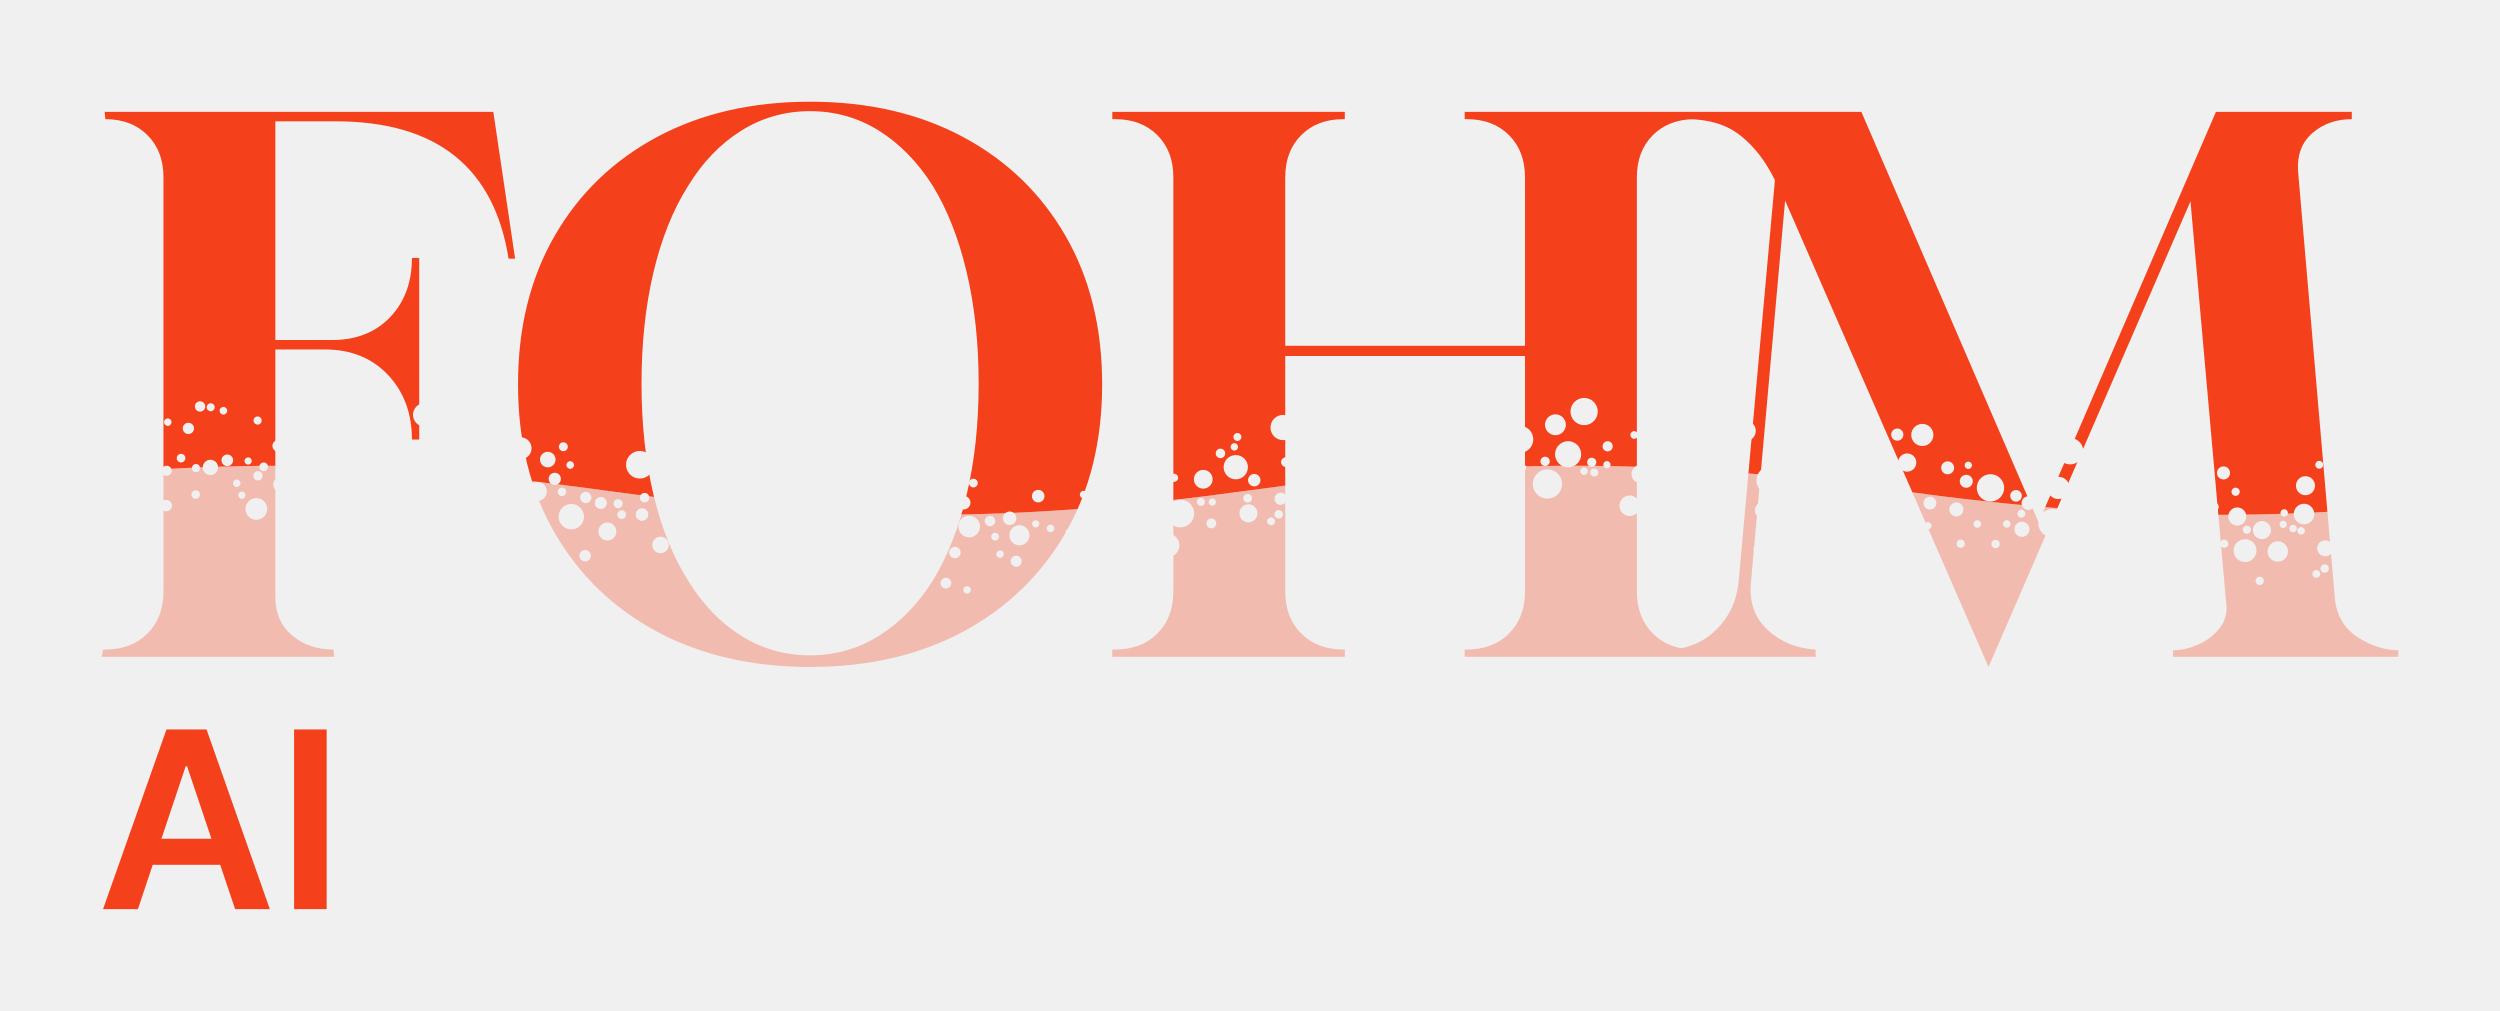
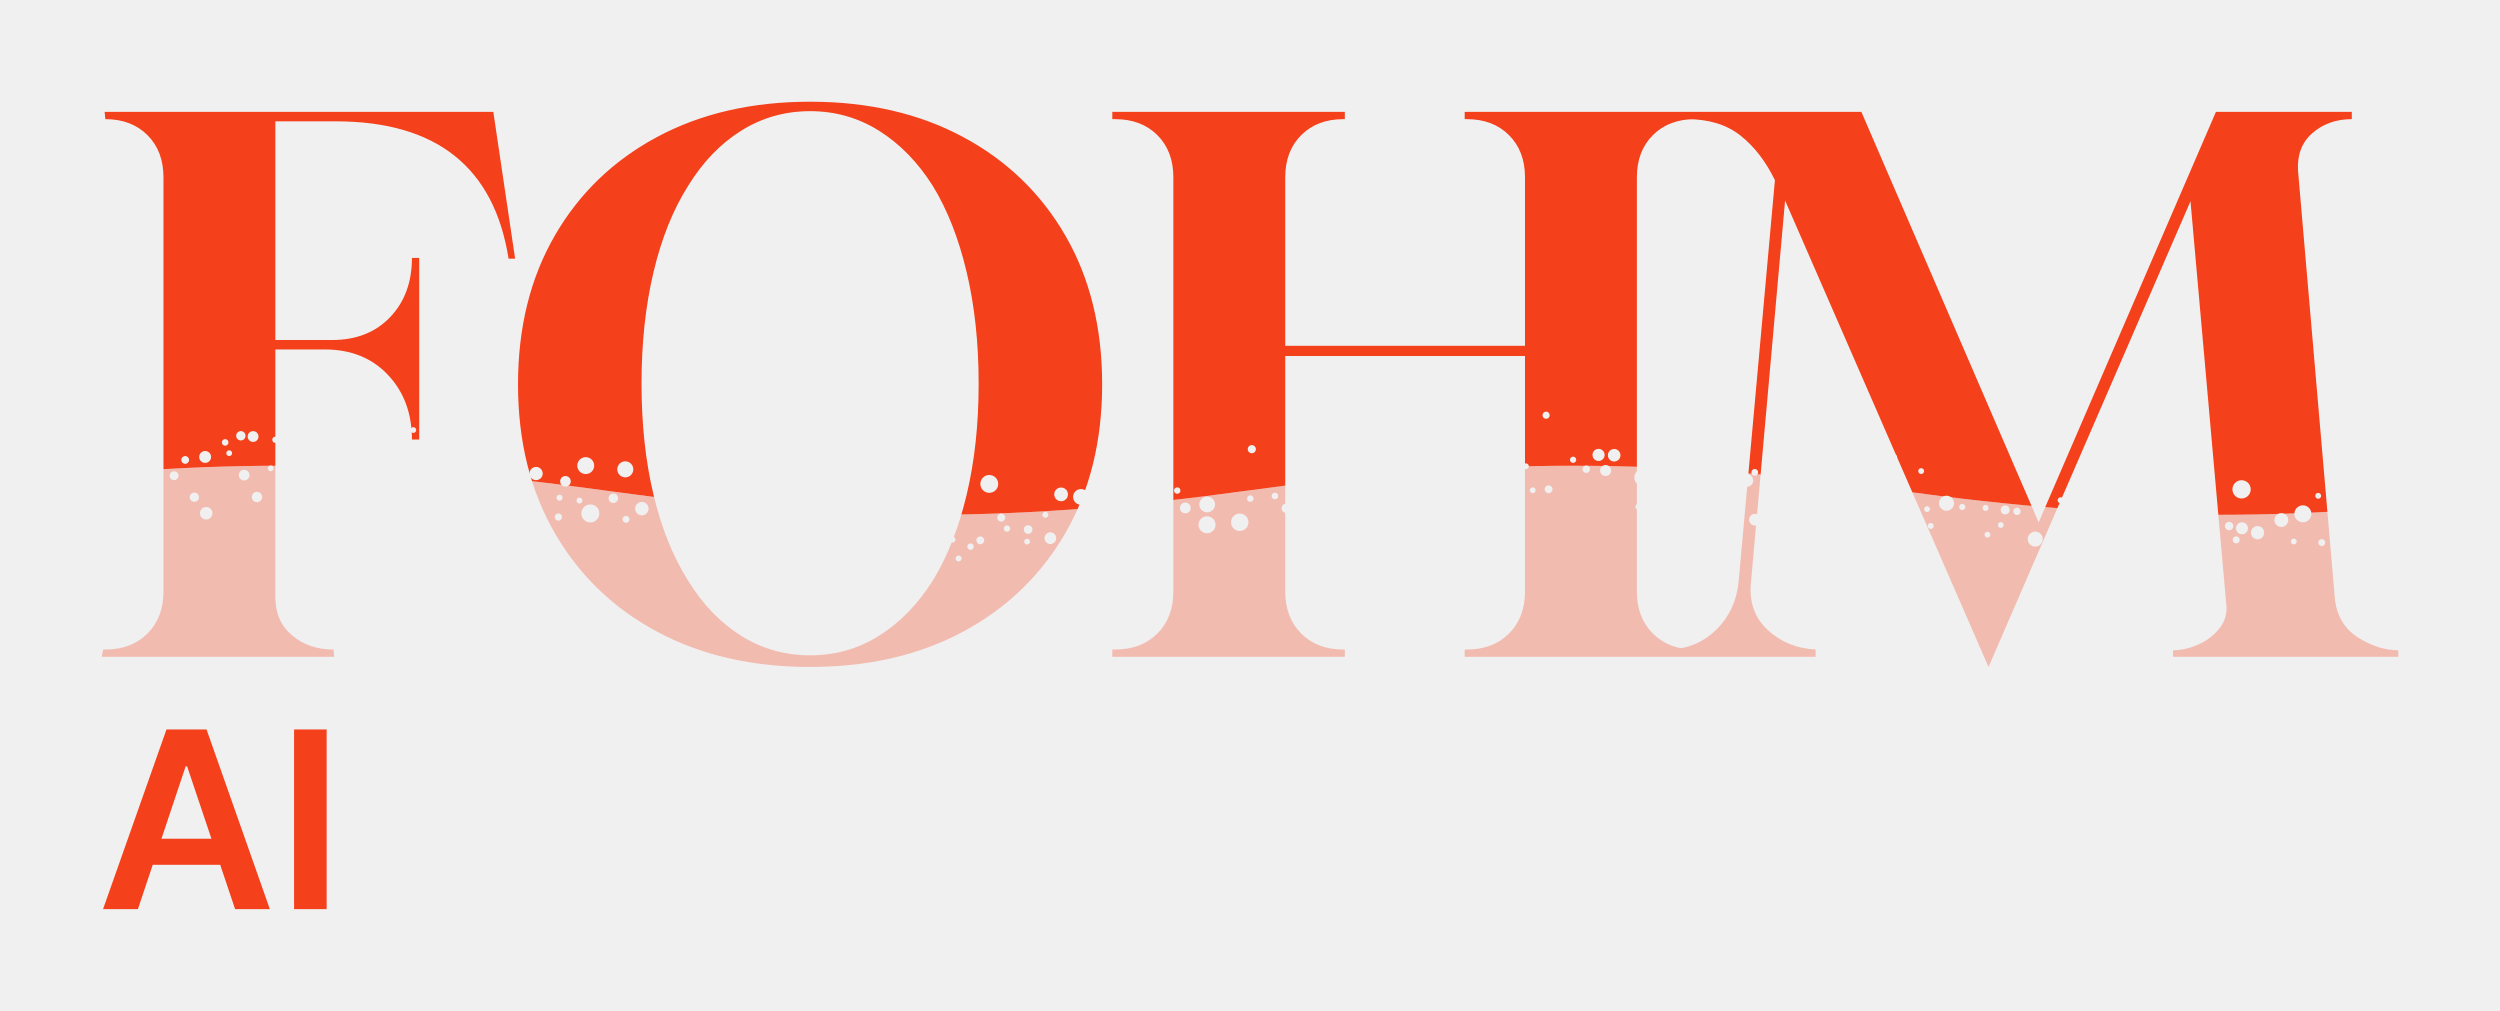
<svg xmlns="http://www.w3.org/2000/svg" viewBox="0 0 688.2 278.273" width="688.2" height="278.273">
  <defs>
    <clipPath id="up8">
      <path d="M-12.00 134.96 C52.85 125.96 101.20 125.96 166.05 134.96 C230.90 143.96 279.25 143.96 344.10 134.96 C408.95 125.96 457.30 125.96 522.15 134.96 C587.00 143.96 635.35 143.96 700.20 134.96 L700.20 -12.00 L-12.00 -12.00 Z" />
    </clipPath>
    <clipPath id="dn8">
      <path d="M-12.00 134.96 C52.85 125.96 101.20 125.96 166.05 134.96 C230.90 143.96 279.25 143.96 344.10 134.96 C408.95 125.96 457.30 125.96 522.15 134.96 C587.00 143.96 635.35 143.96 700.20 134.96 L700.20 220.80 L-12.00 220.80 Z" />
    </clipPath>
    <mask id="fm8" maskUnits="userSpaceOnUse" x="-12.00" y="-12.00" width="712.20" height="232.80">
      <rect x="-12.00" y="-12.00" width="712.20" height="232.80" fill="#fff" />
      <g fill="#000">
-         <circle cx="28.14" cy="113.03" r="1.27" />
-         <circle cx="27.73" cy="116.48" r="1.35" />
-         <circle cx="26.50" cy="137.59" r="1.01" />
-         <circle cx="32.99" cy="135.27" r="1.12" />
-         <circle cx="32.63" cy="110.47" r="1.95" />
-         <circle cx="34.96" cy="133.85" r="1.07" />
-         <circle cx="33.22" cy="118.18" r="1.36" />
-         <circle cx="34.21" cy="126.68" r="2.37" />
-         <circle cx="38.40" cy="133.44" r="1.23" />
-         <circle cx="38.52" cy="124.45" r="1.14" />
-         <circle cx="41.09" cy="127.29" r="2.32" />
-         <circle cx="45.78" cy="139.18" r="1.57" />
-         <circle cx="45.87" cy="129.59" r="1.39" />
-         <circle cx="46.19" cy="116.21" r="1.03" />
-         <circle cx="51.86" cy="117.93" r="1.55" />
-         <circle cx="49.84" cy="126.12" r="1.19" />
-         <circle cx="53.96" cy="128.86" r="1.13" />
-         <circle cx="53.87" cy="136.14" r="1.17" />
-         <circle cx="57.92" cy="128.67" r="2.11" />
-         <circle cx="55.07" cy="111.89" r="1.42" />
-         <circle cx="58.00" cy="112.11" r="1.10" />
-         <circle cx="61.50" cy="113.07" r="1.05" />
-         <circle cx="65.17" cy="133.03" r="1.03" />
-         <circle cx="62.57" cy="126.71" r="1.60" />
-         <circle cx="66.57" cy="136.31" r="1.00" />
-         <circle cx="68.31" cy="126.90" r="1.00" />
-         <circle cx="71.01" cy="130.98" r="1.28" />
-         <circle cx="70.56" cy="140.10" r="2.99" />
-         <circle cx="70.91" cy="115.76" r="1.12" />
-         <circle cx="72.59" cy="128.50" r="1.19" />
-         <circle cx="77.36" cy="133.33" r="2.13" />
-         <circle cx="76.64" cy="122.74" r="1.64" />
-         <circle cx="82.59" cy="137.93" r="3.10" />
-         <circle cx="85.71" cy="108.84" r="1.04" />
-         <circle cx="87.09" cy="127.51" r="3.75" />
-         <circle cx="88.48" cy="133.73" r="1.99" />
-         <circle cx="91.76" cy="116.69" r="1.70" />
-         <circle cx="91.89" cy="140.28" r="1.08" />
-         <circle cx="95.44" cy="119.41" r="1.75" />
-         <circle cx="96.29" cy="125.82" r="1.15" />
-         <circle cx="100.17" cy="122.44" r="2.43" />
-         <circle cx="100.17" cy="131.87" r="2.46" />
-         <circle cx="100.15" cy="116.22" r="1.16" />
-         <circle cx="103.19" cy="138.00" r="1.14" />
-         <circle cx="105.44" cy="134.11" r="1.05" />
-         <circle cx="106.61" cy="141.93" r="1.04" />
-         <circle cx="106.76" cy="119.33" r="1.42" />
-         <circle cx="108.89" cy="135.84" r="1.09" />
-         <circle cx="112.35" cy="128.38" r="2.13" />
-         <circle cx="112.76" cy="137.85" r="1.05" />
-         <circle cx="115.93" cy="139.25" r="1.01" />
-         <circle cx="116.96" cy="114.19" r="3.27" />
-         <circle cx="116.67" cy="126.12" r="1.87" />
-         <circle cx="120.05" cy="130.81" r="1.00" />
-         <circle cx="124.93" cy="118.18" r="1.31" />
-         <circle cx="123.90" cy="133.01" r="1.86" />
-         <circle cx="123.98" cy="140.81" r="3.76" />
-         <circle cx="129.42" cy="134.33" r="1.01" />
-         <circle cx="131.77" cy="134.43" r="1.06" />
-         <circle cx="133.38" cy="128.77" r="1.58" />
-         <circle cx="132.58" cy="149.07" r="1.17" />
-         <circle cx="136.40" cy="120.00" r="1.71" />
-         <circle cx="140.63" cy="138.22" r="1.79" />
-         <circle cx="140.57" cy="129.84" r="1.05" />
-         <circle cx="144.14" cy="141.07" r="1.00" />
-         <circle cx="143.30" cy="123.40" r="3.03" />
-         <circle cx="144.82" cy="138.16" r="1.13" />
-         <circle cx="150.79" cy="126.51" r="2.14" />
-         <circle cx="147.90" cy="135.30" r="2.63" />
-         <circle cx="154.70" cy="135.39" r="1.17" />
-         <circle cx="152.72" cy="131.82" r="1.68" />
-         <circle cx="156.97" cy="128.01" r="1.05" />
-         <circle cx="155.08" cy="122.98" r="1.23" />
-         <circle cx="157.27" cy="142.23" r="3.50" />
-         <circle cx="161.07" cy="152.98" r="1.58" />
-         <circle cx="161.24" cy="136.95" r="1.55" />
-         <circle cx="167.19" cy="146.32" r="2.48" />
-         <circle cx="165.40" cy="138.46" r="1.65" />
-         <circle cx="170.16" cy="138.65" r="1.25" />
-         <circle cx="171.14" cy="141.66" r="1.19" />
-         <circle cx="176.74" cy="141.64" r="1.73" />
-         <circle cx="176.13" cy="127.94" r="3.80" />
-         <circle cx="177.44" cy="137.00" r="1.31" />
-         <circle cx="181.83" cy="150.02" r="2.27" />
-         <circle cx="183.22" cy="142.26" r="1.41" />
-         <circle cx="184.45" cy="129.37" r="1.16" />
-         <circle cx="187.51" cy="136.01" r="1.46" />
-         <circle cx="186.50" cy="145.97" r="1.29" />
-         <circle cx="189.45" cy="143.29" r="1.71" />
-         <circle cx="191.09" cy="151.29" r="1.00" />
-         <circle cx="195.70" cy="136.72" r="1.99" />
-         <circle cx="196.17" cy="146.53" r="1.02" />
-         <circle cx="196.53" cy="141.13" r="1.57" />
-         <circle cx="199.25" cy="143.10" r="1.03" />
-         <circle cx="201.13" cy="151.89" r="1.01" />
-         <circle cx="200.01" cy="123.31" r="1.40" />
-         <circle cx="205.84" cy="141.36" r="1.13" />
-         <circle cx="207.87" cy="145.19" r="1.47" />
-         <circle cx="214.26" cy="159.17" r="1.12" />
-         <circle cx="215.50" cy="148.42" r="3.85" />
-         <circle cx="215.19" cy="126.70" r="1.04" />
-         <circle cx="219.12" cy="129.16" r="1.37" />
-         <circle cx="221.29" cy="144.48" r="1.33" />
-         <circle cx="224.88" cy="152.22" r="1.51" />
-         <circle cx="224.79" cy="147.74" r="1.09" />
-         <circle cx="221.36" cy="136.17" r="1.00" />
-         <circle cx="227.39" cy="129.04" r="1.00" />
-         <circle cx="230.14" cy="132.01" r="1.19" />
-         <circle cx="234.01" cy="132.32" r="1.50" />
-         <circle cx="233.89" cy="146.90" r="2.64" />
-         <circle cx="237.01" cy="151.25" r="1.01" />
-         <circle cx="240.04" cy="149.04" r="1.17" />
-         <circle cx="239.86" cy="142.01" r="2.12" />
-         <circle cx="241.58" cy="137.78" r="1.03" />
-         <circle cx="243.94" cy="153.96" r="1.15" />
-         <circle cx="245.63" cy="144.06" r="1.96" />
-         <circle cx="246.21" cy="152.34" r="1.13" />
-         <circle cx="247.56" cy="133.83" r="3.63" />
-         <circle cx="249.91" cy="151.41" r="1.36" />
-         <circle cx="252.38" cy="142.03" r="3.83" />
-         <circle cx="252.61" cy="152.74" r="1.16" />
-         <circle cx="256.38" cy="147.40" r="1.25" />
-         <circle cx="260.21" cy="142.79" r="2.44" />
-         <circle cx="260.39" cy="160.52" r="1.47" />
-         <circle cx="259.62" cy="131.43" r="2.59" />
-         <circle cx="262.86" cy="152.10" r="1.58" />
-         <circle cx="265.29" cy="138.38" r="1.86" />
-         <circle cx="267.96" cy="132.98" r="1.20" />
-         <circle cx="266.79" cy="144.94" r="2.98" />
-         <circle cx="266.21" cy="162.38" r="1.03" />
-         <circle cx="272.52" cy="143.43" r="1.44" />
-         <circle cx="273.93" cy="147.73" r="1.08" />
-         <circle cx="275.30" cy="152.55" r="1.03" />
-         <circle cx="277.93" cy="142.67" r="1.86" />
-         <circle cx="279.74" cy="154.50" r="1.52" />
-         <circle cx="280.63" cy="147.35" r="2.77" />
-         <circle cx="285.11" cy="144.21" r="1.00" />
-         <circle cx="285.80" cy="136.58" r="1.73" />
-         <circle cx="289.18" cy="145.46" r="1.04" />
-         <circle cx="292.88" cy="150.68" r="1.17" />
-         <circle cx="294.32" cy="146.52" r="1.00" />
-         <circle cx="298.29" cy="136.15" r="1.03" />
-         <circle cx="298.33" cy="143.02" r="1.88" />
-         <circle cx="297.99" cy="153.29" r="1.02" />
-         <circle cx="302.45" cy="152.04" r="2.20" />
-         <circle cx="302.93" cy="126.46" r="1.00" />
-         <circle cx="305.82" cy="130.62" r="1.12" />
-         <circle cx="306.76" cy="140.85" r="1.02" />
-         <circle cx="306.30" cy="146.98" r="1.10" />
-         <circle cx="310.73" cy="141.39" r="2.19" />
-         <circle cx="317.76" cy="142.47" r="1.01" />
-         <circle cx="315.24" cy="135.24" r="1.72" />
-         <circle cx="320.06" cy="121.94" r="1.23" />
-         <circle cx="320.18" cy="135.00" r="1.00" />
-         <circle cx="323.18" cy="131.53" r="1.13" />
-         <circle cx="321.46" cy="150.12" r="3.21" />
-         <circle cx="324.91" cy="141.36" r="3.82" />
-         <circle cx="331.23" cy="131.93" r="2.58" />
-         <circle cx="330.58" cy="138.16" r="1.11" />
-         <circle cx="333.72" cy="138.21" r="1.00" />
-         <circle cx="335.97" cy="124.81" r="1.31" />
-         <circle cx="333.46" cy="144.08" r="1.35" />
-         <circle cx="340.18" cy="128.61" r="3.34" />
-         <circle cx="339.79" cy="123.02" r="1.02" />
-         <circle cx="340.63" cy="120.29" r="1.10" />
-         <circle cx="343.46" cy="137.16" r="1.20" />
-         <circle cx="345.27" cy="132.18" r="1.71" />
-         <circle cx="343.67" cy="141.31" r="2.48" />
-         <circle cx="349.91" cy="143.51" r="1.09" />
-         <circle cx="352.53" cy="137.30" r="1.68" />
-         <circle cx="352.00" cy="141.58" r="1.17" />
-         <circle cx="353.98" cy="127.21" r="1.33" />
-         <circle cx="353.22" cy="117.69" r="3.48" />
-         <circle cx="359.14" cy="141.76" r="1.17" />
-         <circle cx="357.73" cy="131.70" r="1.13" />
-         <circle cx="361.45" cy="126.59" r="1.05" />
-         <circle cx="362.34" cy="141.15" r="1.03" />
-         <circle cx="365.37" cy="136.78" r="1.14" />
-         <circle cx="362.76" cy="131.33" r="1.27" />
-         <circle cx="371.17" cy="136.57" r="1.42" />
-         <circle cx="370.81" cy="129.40" r="1.70" />
-         <circle cx="375.23" cy="128.50" r="1.44" />
-         <circle cx="372.51" cy="124.45" r="1.50" />
-         <circle cx="376.62" cy="138.64" r="2.46" />
-         <circle cx="380.49" cy="123.23" r="1.48" />
-         <circle cx="384.33" cy="139.72" r="4.02" />
-         <circle cx="386.04" cy="129.43" r="3.12" />
-         <circle cx="389.27" cy="113.21" r="1.01" />
-         <circle cx="391.32" cy="133.14" r="1.11" />
-         <circle cx="393.34" cy="125.42" r="2.83" />
-         <circle cx="397.33" cy="128.76" r="1.60" />
-         <circle cx="395.07" cy="138.29" r="1.33" />
-         <circle cx="399.84" cy="124.17" r="1.23" />
-         <circle cx="403.82" cy="131.13" r="1.34" />
-         <circle cx="400.96" cy="136.55" r="1.01" />
-         <circle cx="400.46" cy="118.58" r="3.13" />
-         <circle cx="404.01" cy="138.58" r="1.00" />
-         <circle cx="406.71" cy="127.39" r="1.04" />
-         <circle cx="409.93" cy="140.67" r="3.48" />
-         <circle cx="409.77" cy="123.18" r="2.43" />
-         <circle cx="412.16" cy="134.01" r="1.60" />
-         <circle cx="415.45" cy="112.93" r="3.31" />
-         <circle cx="415.74" cy="131.81" r="1.47" />
-         <circle cx="419.13" cy="128.73" r="1.00" />
-         <circle cx="418.34" cy="120.94" r="3.74" />
-         <circle cx="425.97" cy="133.23" r="4.03" />
-         <circle cx="425.34" cy="127.00" r="1.28" />
-         <circle cx="428.18" cy="116.93" r="2.87" />
-         <circle cx="431.67" cy="125.05" r="3.60" />
-         <circle cx="436.06" cy="129.72" r="1.02" />
-         <circle cx="438.17" cy="127.25" r="1.26" />
-         <circle cx="436.08" cy="113.29" r="3.75" />
-         <circle cx="442.55" cy="122.86" r="1.40" />
-         <circle cx="438.86" cy="130.07" r="1.11" />
-         <circle cx="442.35" cy="127.92" r="1.00" />
-         <circle cx="448.62" cy="139.22" r="2.82" />
-         <circle cx="451.67" cy="130.48" r="2.54" />
-         <circle cx="449.87" cy="119.74" r="1.06" />
-         <circle cx="454.79" cy="121.08" r="1.95" />
-         <circle cx="455.04" cy="136.85" r="1.92" />
-         <circle cx="460.74" cy="118.48" r="1.24" />
-         <circle cx="461.23" cy="135.56" r="2.05" />
-         <circle cx="467.59" cy="129.05" r="3.62" />
-         <circle cx="465.23" cy="123.32" r="1.13" />
-         <circle cx="468.53" cy="140.26" r="1.58" />
-         <circle cx="471.14" cy="136.62" r="1.96" />
-         <circle cx="471.57" cy="123.07" r="1.77" />
-         <circle cx="472.25" cy="132.33" r="1.07" />
-         <circle cx="477.46" cy="104.05" r="1.76" />
-         <circle cx="478.25" cy="135.73" r="1.66" />
-         <circle cx="480.48" cy="118.61" r="2.85" />
-         <circle cx="487.43" cy="132.25" r="3.92" />
-         <circle cx="485.39" cy="140.48" r="2.32" />
-         <circle cx="483.75" cy="151.09" r="1.06" />
-         <circle cx="490.42" cy="118.99" r="2.01" />
-         <circle cx="495.91" cy="137.04" r="1.14" />
-         <circle cx="496.91" cy="123.10" r="1.00" />
-         <circle cx="493.76" cy="145.13" r="1.12" />
-         <circle cx="500.12" cy="129.41" r="1.54" />
-         <circle cx="500.18" cy="143.88" r="1.12" />
-         <circle cx="501.25" cy="138.20" r="3.36" />
-         <circle cx="500.27" cy="133.28" r="1.05" />
-         <circle cx="506.41" cy="146.89" r="1.67" />
-         <circle cx="509.99" cy="137.53" r="1.16" />
-         <circle cx="509.94" cy="147.84" r="1.04" />
-         <circle cx="515.25" cy="139.28" r="1.93" />
-         <circle cx="514.38" cy="117.68" r="1.09" />
-         <circle cx="518.49" cy="129.81" r="2.61" />
-         <circle cx="519.06" cy="139.35" r="1.01" />
-         <circle cx="522.29" cy="119.64" r="1.68" />
-         <circle cx="522.13" cy="134.08" r="1.17" />
-         <circle cx="524.06" cy="143.35" r="1.76" />
-         <circle cx="525.01" cy="127.33" r="2.51" />
-         <circle cx="527.25" cy="149.39" r="1.01" />
-         <circle cx="529.18" cy="119.73" r="3.05" />
-         <circle cx="530.71" cy="144.72" r="1.00" />
-         <circle cx="531.27" cy="138.49" r="1.77" />
-         <circle cx="538.55" cy="140.24" r="1.94" />
-         <circle cx="536.15" cy="128.78" r="1.78" />
-         <circle cx="539.74" cy="149.68" r="1.14" />
-         <circle cx="541.83" cy="128.08" r="1.01" />
-         <circle cx="541.28" cy="132.49" r="1.79" />
-         <circle cx="544.31" cy="144.24" r="1.04" />
-         <circle cx="547.94" cy="134.30" r="3.77" />
-         <circle cx="549.33" cy="149.76" r="1.15" />
-         <circle cx="552.43" cy="144.23" r="1.04" />
-         <circle cx="556.60" cy="145.70" r="2.08" />
-         <circle cx="556.45" cy="141.40" r="1.09" />
-         <circle cx="554.97" cy="136.49" r="1.60" />
-         <circle cx="558.38" cy="138.49" r="1.88" />
-         <circle cx="565.01" cy="144.01" r="3.92" />
-         <circle cx="566.64" cy="134.31" r="3.07" />
-         <circle cx="569.86" cy="124.21" r="3.63" />
-         <circle cx="572.43" cy="145.16" r="2.87" />
-         <circle cx="571.17" cy="138.49" r="1.38" />
-         <circle cx="573.78" cy="133.69" r="1.08" />
-         <circle cx="580.24" cy="144.27" r="3.20" />
-         <circle cx="576.59" cy="127.31" r="1.10" />
-         <circle cx="578.55" cy="131.81" r="1.91" />
-         <circle cx="585.10" cy="141.70" r="1.02" />
-         <circle cx="584.75" cy="150.45" r="3.41" />
-         <circle cx="584.92" cy="131.62" r="1.53" />
-         <circle cx="589.96" cy="139.77" r="2.41" />
-         <circle cx="589.93" cy="148.16" r="1.71" />
-         <circle cx="595.55" cy="143.18" r="1.00" />
-         <circle cx="595.77" cy="146.43" r="1.24" />
-         <circle cx="596.00" cy="152.46" r="1.03" />
-         <circle cx="602.09" cy="155.46" r="1.07" />
-         <circle cx="601.88" cy="134.65" r="2.09" />
-         <circle cx="599.87" cy="145.64" r="1.27" />
-         <circle cx="604.33" cy="141.37" r="1.02" />
-         <circle cx="605.56" cy="131.79" r="1.32" />
-         <circle cx="608.62" cy="145.34" r="1.00" />
-         <circle cx="607.61" cy="156.04" r="1.25" />
-         <circle cx="609.64" cy="139.53" r="1.14" />
-         <circle cx="612.29" cy="149.68" r="1.14" />
-         <circle cx="612.09" cy="130.19" r="1.80" />
-         <circle cx="615.42" cy="135.37" r="1.13" />
-         <circle cx="615.88" cy="142.18" r="2.49" />
-         <circle cx="618.02" cy="151.57" r="3.15" />
-         <circle cx="618.52" cy="145.83" r="1.12" />
-         <circle cx="622.67" cy="145.93" r="2.49" />
-         <circle cx="622.05" cy="159.89" r="1.15" />
-         <circle cx="627.03" cy="151.81" r="2.81" />
-         <circle cx="628.79" cy="141.19" r="1.02" />
-         <circle cx="628.51" cy="144.35" r="1.01" />
-         <circle cx="631.24" cy="145.51" r="1.03" />
-         <circle cx="634.25" cy="141.50" r="2.83" />
-         <circle cx="633.45" cy="146.12" r="1.04" />
-         <circle cx="637.65" cy="158.00" r="1.08" />
-         <circle cx="634.65" cy="133.70" r="2.62" />
-         <circle cx="638.44" cy="127.95" r="1.09" />
-         <circle cx="640.07" cy="150.94" r="2.19" />
-         <circle cx="639.94" cy="156.51" r="1.16" />
-         <circle cx="642.83" cy="145.76" r="1.00" />
-         <circle cx="644.72" cy="137.45" r="2.44" />
-         <circle cx="645.30" cy="151.69" r="1.02" />
-         <circle cx="648.85" cy="132.90" r="1.56" />
-         <circle cx="652.19" cy="141.54" r="1.00" />
-         <circle cx="650.81" cy="150.14" r="1.15" />
-         <circle cx="656.03" cy="146.53" r="1.24" />
-         <circle cx="657.08" cy="150.19" r="1.85" />
-         <circle cx="659.72" cy="138.54" r="2.31" />
+         <circle cx="28.14" cy="135.29" r="0.92" />
+         <circle cx="32.50" cy="129.26" r="0.80" />
+         <circle cx="39.51" cy="136.04" r="1.39" />
+         <circle cx="36.76" cy="128.40" r="0.80" />
+         <circle cx="41.12" cy="132.79" r="0.82" />
+         <circle cx="47.92" cy="130.95" r="1.22" />
+         <circle cx="50.98" cy="126.61" r="1.07" />
+         <circle cx="53.50" cy="136.87" r="1.28" />
+         <circle cx="56.47" cy="125.79" r="1.64" />
+         <circle cx="56.76" cy="141.29" r="1.72" />
+         <circle cx="63.10" cy="124.75" r="0.80" />
+         <circle cx="61.98" cy="121.79" r="0.91" />
+         <circle cx="66.30" cy="119.96" r="1.29" />
+         <circle cx="67.21" cy="130.79" r="1.47" />
+         <circle cx="70.74" cy="136.81" r="1.43" />
+         <circle cx="69.67" cy="120.17" r="1.49" />
+         <circle cx="74.52" cy="128.92" r="0.80" />
+         <circle cx="75.80" cy="121.06" r="0.86" />
+         <circle cx="82.08" cy="134.15" r="1.23" />
+         <circle cx="82.34" cy="127.43" r="2.07" />
+         <circle cx="89.88" cy="133.75" r="0.80" />
+         <circle cx="96.80" cy="126.67" r="1.50" />
+         <circle cx="94.80" cy="134.49" r="1.79" />
+         <circle cx="98.25" cy="123.17" r="0.81" />
+         <circle cx="98.21" cy="129.68" r="0.80" />
+         <circle cx="103.21" cy="131.95" r="0.80" />
+         <circle cx="103.39" cy="138.53" r="0.96" />
+         <circle cx="109.06" cy="131.19" r="0.87" />
+         <circle cx="109.54" cy="138.12" r="0.81" />
+         <circle cx="113.77" cy="118.38" r="0.80" />
+         <circle cx="116.20" cy="121.80" r="0.87" />
+         <circle cx="119.31" cy="117.65" r="1.19" />
+         <circle cx="118.67" cy="135.25" r="2.51" />
+         <circle cx="124.13" cy="125.81" r="0.82" />
+         <circle cx="125.94" cy="129.61" r="1.79" />
+         <circle cx="130.07" cy="134.61" r="2.03" />
+         <circle cx="132.64" cy="137.85" r="0.80" />
+         <circle cx="135.55" cy="137.18" r="1.55" />
+         <circle cx="137.28" cy="131.69" r="2.41" />
+         <circle cx="140.00" cy="134.05" r="0.85" />
+         <circle cx="143.81" cy="136.65" r="1.99" />
+         <circle cx="147.58" cy="130.35" r="1.82" />
+         <circle cx="153.70" cy="142.32" r="1.00" />
+         <circle cx="154.03" cy="137.00" r="0.83" />
+         <circle cx="159.52" cy="137.79" r="0.82" />
+         <circle cx="155.66" cy="132.50" r="1.46" />
+         <circle cx="162.51" cy="141.34" r="2.48" />
+         <circle cx="161.24" cy="128.17" r="2.33" />
+         <circle cx="168.84" cy="137.15" r="1.30" />
+         <circle cx="172.33" cy="142.96" r="0.95" />
+         <circle cx="172.13" cy="129.20" r="2.21" />
+         <circle cx="176.69" cy="140.02" r="1.85" />
+         <circle cx="181.82" cy="135.87" r="1.63" />
+         <circle cx="186.65" cy="139.09" r="0.86" />
+         <circle cx="186.17" cy="148.19" r="1.73" />
+         <circle cx="191.01" cy="135.63" r="1.36" />
+         <circle cx="192.97" cy="140.92" r="1.20" />
+         <circle cx="196.24" cy="149.60" r="1.56" />
+         <circle cx="199.09" cy="140.77" r="0.81" />
+         <circle cx="202.39" cy="143.06" r="1.49" />
+         <circle cx="207.13" cy="141.61" r="0.82" />
+         <circle cx="207.41" cy="136.45" r="2.46" />
+         <circle cx="209.05" cy="129.75" r="1.00" />
+         <circle cx="209.76" cy="144.71" r="1.04" />
+         <circle cx="215.42" cy="129.74" r="0.84" />
+         <circle cx="215.25" cy="148.20" r="1.05" />
+         <circle cx="221.15" cy="145.05" r="0.80" />
+         <circle cx="221.12" cy="133.18" r="2.48" />
+         <circle cx="226.08" cy="148.29" r="0.88" />
+         <circle cx="230.35" cy="144.75" r="1.27" />
+         <circle cx="239.31" cy="149.14" r="1.23" />
+         <circle cx="237.85" cy="144.29" r="0.86" />
+         <circle cx="245.04" cy="147.26" r="0.80" />
+         <circle cx="242.71" cy="149.86" r="0.89" />
+         <circle cx="249.73" cy="136.00" r="0.94" />
+         <circle cx="247.23" cy="148.13" r="1.23" />
+         <circle cx="253.58" cy="151.08" r="1.91" />
+         <circle cx="255.53" cy="141.98" r="1.97" />
+         <circle cx="259.23" cy="149.63" r="0.94" />
+         <circle cx="262.22" cy="148.55" r="0.80" />
+         <circle cx="263.88" cy="153.74" r="0.82" />
+         <circle cx="267.17" cy="150.47" r="0.89" />
+         <circle cx="269.85" cy="148.75" r="1.08" />
+         <circle cx="272.33" cy="133.21" r="2.46" />
+         <circle cx="275.62" cy="142.48" r="1.10" />
+         <circle cx="277.20" cy="145.50" r="0.87" />
+         <circle cx="282.74" cy="149.09" r="0.80" />
+         <circle cx="283.03" cy="145.78" r="1.19" />
+         <circle cx="289.14" cy="148.15" r="1.61" />
+         <circle cx="287.77" cy="141.71" r="0.82" />
+         <circle cx="292.94" cy="149.35" r="0.80" />
+         <circle cx="292.10" cy="136.09" r="1.89" />
+         <circle cx="297.14" cy="148.14" r="1.15" />
+         <circle cx="297.57" cy="136.79" r="2.17" />
+         <circle cx="300.02" cy="145.79" r="0.85" />
+         <circle cx="307.59" cy="136.09" r="1.39" />
+         <circle cx="309.50" cy="142.08" r="1.66" />
+         <circle cx="313.10" cy="141.79" r="0.87" />
+         <circle cx="315.92" cy="138.45" r="1.13" />
+         <circle cx="321.77" cy="134.53" r="0.82" />
+         <circle cx="319.88" cy="140.19" r="0.90" />
+         <circle cx="326.30" cy="139.84" r="1.49" />
+         <circle cx="324.07" cy="135.04" r="0.89" />
+         <circle cx="332.31" cy="138.87" r="2.17" />
+         <circle cx="332.27" cy="144.46" r="2.34" />
+         <circle cx="341.28" cy="143.77" r="2.40" />
+         <circle cx="344.60" cy="123.65" r="1.12" />
+         <circle cx="344.18" cy="137.26" r="0.90" />
+         <circle cx="350.96" cy="136.53" r="0.91" />
+         <circle cx="356.40" cy="134.53" r="2.20" />
+         <circle cx="354.11" cy="139.91" r="1.31" />
+         <circle cx="365.54" cy="135.79" r="1.16" />
+         <circle cx="369.73" cy="125.00" r="2.35" />
+         <circle cx="367.00" cy="133.56" r="1.07" />
+         <circle cx="372.64" cy="130.55" r="0.94" />
+         <circle cx="378.63" cy="139.31" r="1.45" />
+         <circle cx="380.02" cy="133.48" r="0.99" />
+         <circle cx="384.83" cy="133.89" r="1.14" />
+         <circle cx="381.56" cy="129.13" r="2.58" />
+         <circle cx="386.96" cy="131.73" r="0.94" />
+         <circle cx="387.65" cy="122.28" r="0.87" />
+         <circle cx="392.31" cy="126.38" r="1.02" />
+         <circle cx="391.30" cy="133.85" r="0.93" />
+         <circle cx="399.05" cy="131.37" r="1.15" />
+         <circle cx="397.38" cy="129.51" r="0.85" />
+         <circle cx="403.89" cy="132.98" r="2.41" />
+         <circle cx="402.29" cy="136.60" r="0.80" />
+         <circle cx="408.50" cy="124.67" r="1.30" />
+         <circle cx="413.77" cy="132.02" r="0.81" />
+         <circle cx="415.73" cy="127.39" r="1.08" />
+         <circle cx="420.05" cy="128.36" r="0.81" />
+         <circle cx="421.93" cy="134.96" r="0.80" />
+         <circle cx="425.61" cy="114.30" r="0.99" />
+         <circle cx="426.30" cy="134.69" r="1.08" />
+         <circle cx="433.04" cy="126.57" r="0.86" />
+         <circle cx="436.67" cy="129.16" r="1.02" />
+         <circle cx="441.99" cy="129.53" r="1.52" />
+         <circle cx="440.05" cy="125.23" r="1.67" />
+         <circle cx="444.35" cy="125.32" r="1.73" />
+         <circle cx="451.06" cy="139.51" r="0.85" />
+         <circle cx="452.30" cy="131.44" r="2.39" />
+         <circle cx="457.19" cy="136.55" r="0.99" />
+         <circle cx="458.74" cy="123.57" r="2.32" />
+         <circle cx="459.51" cy="129.22" r="2.34" />
+         <circle cx="463.48" cy="128.45" r="0.97" />
+         <circle cx="469.03" cy="134.24" r="2.45" />
+         <circle cx="469.49" cy="123.05" r="1.92" />
+         <circle cx="475.99" cy="133.16" r="0.97" />
+         <circle cx="475.65" cy="129.08" r="0.80" />
+         <circle cx="480.88" cy="132.25" r="1.75" />
+         <circle cx="483.05" cy="130.03" r="0.93" />
+         <circle cx="483.10" cy="143.06" r="1.61" />
+         <circle cx="490.57" cy="132.62" r="0.80" />
+         <circle cx="488.70" cy="122.05" r="0.80" />
+         <circle cx="493.32" cy="137.25" r="2.42" />
+         <circle cx="498.83" cy="132.97" r="1.86" />
+         <circle cx="497.85" cy="125.08" r="0.92" />
+         <circle cx="502.19" cy="136.97" r="1.80" />
+         <circle cx="505.12" cy="126.93" r="0.80" />
+         <circle cx="507.06" cy="133.71" r="2.14" />
+         <circle cx="507.79" cy="139.46" r="0.80" />
+         <circle cx="513.28" cy="138.84" r="0.86" />
+         <circle cx="511.28" cy="135.66" r="1.50" />
+         <circle cx="517.87" cy="127.65" r="1.99" />
+         <circle cx="516.58" cy="136.30" r="0.97" />
+         <circle cx="522.71" cy="134.24" r="0.82" />
+         <circle cx="521.33" cy="125.91" r="0.92" />
+         <circle cx="529.16" cy="146.76" r="1.88" />
+         <circle cx="528.86" cy="129.68" r="0.81" />
+         <circle cx="530.48" cy="140.15" r="0.80" />
+         <circle cx="531.49" cy="144.79" r="0.83" />
+         <circle cx="535.84" cy="138.53" r="2.07" />
+         <circle cx="540.17" cy="139.56" r="0.85" />
+         <circle cx="547.11" cy="147.18" r="0.80" />
+         <circle cx="546.59" cy="139.81" r="0.83" />
+         <circle cx="550.78" cy="144.52" r="0.80" />
+         <circle cx="551.98" cy="140.38" r="1.23" />
+         <circle cx="555.23" cy="140.78" r="1.01" />
+         <circle cx="560.26" cy="148.40" r="2.07" />
+         <circle cx="562.41" cy="135.04" r="0.84" />
+         <circle cx="565.44" cy="145.50" r="1.03" />
+         <circle cx="567.24" cy="137.71" r="0.82" />
+         <circle cx="569.88" cy="141.93" r="0.81" />
+         <circle cx="572.10" cy="146.30" r="1.15" />
+         <circle cx="576.42" cy="147.47" r="0.81" />
+         <circle cx="581.70" cy="147.18" r="1.11" />
+         <circle cx="578.64" cy="150.18" r="0.99" />
+         <circle cx="584.42" cy="141.68" r="1.81" />
+         <circle cx="588.09" cy="143.05" r="1.17" />
+         <circle cx="594.80" cy="154.36" r="1.72" />
+         <circle cx="593.62" cy="147.94" r="1.23" />
+         <circle cx="598.99" cy="141.86" r="1.02" />
+         <circle cx="598.14" cy="138.72" r="1.05" />
+         <circle cx="603.83" cy="142.57" r="1.74" />
+         <circle cx="608.84" cy="146.61" r="0.81" />
+         <circle cx="609.91" cy="145.00" r="0.80" />
+         <circle cx="613.62" cy="144.81" r="1.16" />
+         <circle cx="615.58" cy="148.61" r="0.97" />
+         <circle cx="617.17" cy="145.43" r="1.65" />
+         <circle cx="617.06" cy="134.71" r="2.52" />
+         <circle cx="621.46" cy="146.64" r="1.82" />
+         <circle cx="628.01" cy="143.16" r="1.90" />
+         <circle cx="631.44" cy="149.06" r="0.80" />
+         <circle cx="633.94" cy="141.44" r="2.34" />
+         <circle cx="638.15" cy="136.49" r="0.81" />
+         <circle cx="639.13" cy="149.36" r="0.95" />
+         <circle cx="642.92" cy="140.74" r="0.81" />
+         <circle cx="642.71" cy="145.98" r="0.99" />
+         <circle cx="646.97" cy="141.06" r="0.96" />
+         <circle cx="646.21" cy="144.44" r="0.83" />
+         <circle cx="652.34" cy="142.58" r="1.41" />
+         <circle cx="650.60" cy="133.92" r="1.47" />
+         <circle cx="655.33" cy="138.48" r="1.36" />
+         <circle cx="654.89" cy="145.76" r="0.85" />
      </g>
    </mask>
  </defs>
  <g mask="url(#fm8)">
    <g clip-path="url(#up8)">
      <path fill="#F4401B" d="M28.0 180.8 28.4 178.8H29.0Q36.2 178.8 40.6 174.4Q45.0 170.0 45.0 162.8V48.8Q45.0 41.6 40.6 37.2Q36.2 32.8 29.0 32.8L28.8 30.8H135.8L141.8 71.2H140.0Q134.0 33.4 92.4 33.4H75.8V93.6H91.4Q101.4 93.6 107.4 87.3Q113.4 81.0 113.4 71.0H115.4V121.0H113.4Q113.4 110.2 106.8 103.2Q100.2 96.2 89.4 96.2H75.8V164.4Q75.8 171.0 80.4 174.9Q85.0 178.8 91.8 178.8L92.0 180.8ZM223.0 183.6Q199.0 183.6 180.9 173.9Q162.8 164.2 152.7 146.7Q142.6 129.2 142.6 105.8Q142.6 82.4 152.7 64.9Q162.8 47.4 180.9 37.7Q199.0 28.0 223.0 28.0Q247.0 28.0 265.1 37.7Q283.2 47.4 293.3 64.9Q303.4 82.4 303.4 105.8Q303.4 129.2 293.3 146.7Q283.2 164.2 265.1 173.9Q247.0 183.6 223.0 183.6ZM223.0 180.4Q233.4 180.4 242.0 175.0Q250.6 169.6 256.8 159.8Q262.8 150.0 266.1 136.2Q269.4 122.4 269.4 105.6Q269.4 88.8 266.1 74.9Q262.8 61.0 256.8 51.2Q250.6 41.4 242.0 36.0Q233.4 30.6 223.0 30.6Q212.6 30.6 204.0 36.0Q195.4 41.4 189.4 51.2Q183.2 61.0 179.9 74.9Q176.6 88.8 176.6 105.6Q176.6 122.4 179.9 136.2Q183.2 150.0 189.4 159.8Q195.4 169.6 204.0 175.0Q212.6 180.4 223.0 180.4ZM306.2 180.8V178.8H307.0Q314.2 178.8 318.6 174.4Q323.0 170.0 323.0 162.8V48.8Q323.0 41.6 318.6 37.2Q314.2 32.8 307.0 32.8H306.2V30.8H370.2V32.8H369.8Q362.6 32.8 358.2 37.2Q353.8 41.6 353.8 48.8V95.2H419.8V48.8Q419.8 41.6 415.4 37.2Q411.0 32.8 403.8 32.8H403.2V30.8H467.2V32.8H466.6Q459.4 32.8 455.0 37.2Q450.6 41.6 450.6 48.8V162.8Q450.6 170.0 455.0 174.4Q459.4 178.8 466.6 178.8H467.2V180.8H403.2V178.8H403.8Q411.0 178.8 415.4 174.4Q419.8 170.0 419.8 162.8V98.0H353.8V162.8Q353.8 170.0 358.2 174.4Q362.6 178.8 369.8 178.8H370.2V180.8ZM547.4 183.6 491.4 55.2 482.0 160.4Q481.2 168.4 486.6 173.4Q492.0 178.4 499.8 178.8V180.8H459.8V178.8Q467.4 178.4 472.6 173.2Q477.8 168.0 478.6 160.2L488.6 49.6Q484.8 41.8 479.1 37.3Q473.4 32.8 464.4 32.8V30.8H512.4L561.2 143.8L610.0 30.8H647.4V32.8Q641.0 32.8 636.6 36.6Q632.2 40.4 632.6 47.0L642.8 165.4Q643.8 172.2 649.3 175.6Q654.8 179.0 660.2 179.0V180.8H598.2V179.0Q601.6 179.0 605.2 177.4Q608.8 175.8 611.1 172.8Q613.4 169.8 612.8 165.8L603.0 55.4Z" />
    </g>
    <g clip-path="url(#dn8)">
      <path fill-opacity=".3" fill="#F4401B" d="M28.0 180.8 28.4 178.8H29.0Q36.2 178.8 40.6 174.4Q45.0 170.0 45.0 162.8V48.8Q45.0 41.6 40.6 37.2Q36.2 32.8 29.0 32.8L28.8 30.8H135.8L141.8 71.2H140.0Q134.0 33.4 92.4 33.4H75.8V93.6H91.4Q101.4 93.6 107.4 87.3Q113.4 81.0 113.4 71.0H115.4V121.0H113.4Q113.4 110.2 106.8 103.2Q100.2 96.2 89.4 96.2H75.8V164.4Q75.8 171.0 80.4 174.9Q85.0 178.8 91.8 178.8L92.0 180.8ZM223.0 183.6Q199.0 183.6 180.9 173.9Q162.8 164.2 152.7 146.7Q142.6 129.2 142.6 105.8Q142.6 82.4 152.7 64.9Q162.8 47.4 180.9 37.7Q199.0 28.0 223.0 28.0Q247.0 28.0 265.1 37.7Q283.2 47.4 293.3 64.9Q303.4 82.4 303.4 105.8Q303.4 129.2 293.3 146.7Q283.2 164.2 265.1 173.9Q247.0 183.6 223.0 183.6ZM223.0 180.4Q233.4 180.4 242.0 175.0Q250.6 169.6 256.8 159.8Q262.8 150.0 266.1 136.2Q269.4 122.4 269.4 105.6Q269.4 88.8 266.1 74.9Q262.8 61.0 256.8 51.2Q250.6 41.4 242.0 36.0Q233.4 30.6 223.0 30.6Q212.6 30.6 204.0 36.0Q195.4 41.4 189.4 51.2Q183.2 61.0 179.9 74.9Q176.6 88.8 176.6 105.6Q176.6 122.4 179.9 136.2Q183.2 150.0 189.4 159.8Q195.4 169.6 204.0 175.0Q212.6 180.4 223.0 180.4ZM306.2 180.8V178.8H307.0Q314.2 178.8 318.6 174.4Q323.0 170.0 323.0 162.8V48.8Q323.0 41.6 318.6 37.2Q314.2 32.8 307.0 32.8H306.2V30.8H370.2V32.8H369.8Q362.6 32.8 358.2 37.2Q353.8 41.6 353.8 48.8V95.2H419.8V48.8Q419.8 41.6 415.4 37.2Q411.0 32.8 403.8 32.8H403.2V30.8H467.2V32.8H466.6Q459.4 32.8 455.0 37.2Q450.6 41.6 450.6 48.8V162.8Q450.6 170.0 455.0 174.4Q459.4 178.8 466.6 178.8H467.2V180.8H403.2V178.8H403.8Q411.0 178.8 415.4 174.4Q419.8 170.0 419.8 162.8V98.0H353.8V162.8Q353.8 170.0 358.2 174.4Q362.6 178.8 369.8 178.8H370.2V180.8ZM547.4 183.6 491.4 55.2 482.0 160.4Q481.2 168.4 486.6 173.4Q492.0 178.4 499.8 178.8V180.8H459.8V178.8Q467.4 178.4 472.6 173.2Q477.8 168.0 478.6 160.2L488.6 49.6Q484.8 41.8 479.1 37.3Q473.4 32.8 464.4 32.8V30.8H512.4L561.2 143.8L610.0 30.8H647.4V32.8Q641.0 32.8 636.6 36.6Q632.2 40.4 632.6 47.0L642.8 165.4Q643.8 172.2 649.3 175.6Q654.8 179.0 660.2 179.0V180.8H598.2V179.0Q601.6 179.0 605.2 177.4Q608.8 175.8 611.1 172.8Q613.4 169.8 612.8 165.8L603.0 55.4Z" />
    </g>
  </g>
  <path fill="#F4401B" d="M37.961 250.273H28.365L45.83 200.8H56.854L74.285 250.273H64.723L51.508 210.96H51.109ZM38.293 230.882H64.357V238.054H38.293ZM89.921 200.8V250.273H80.956V200.8Z" />
</svg>
